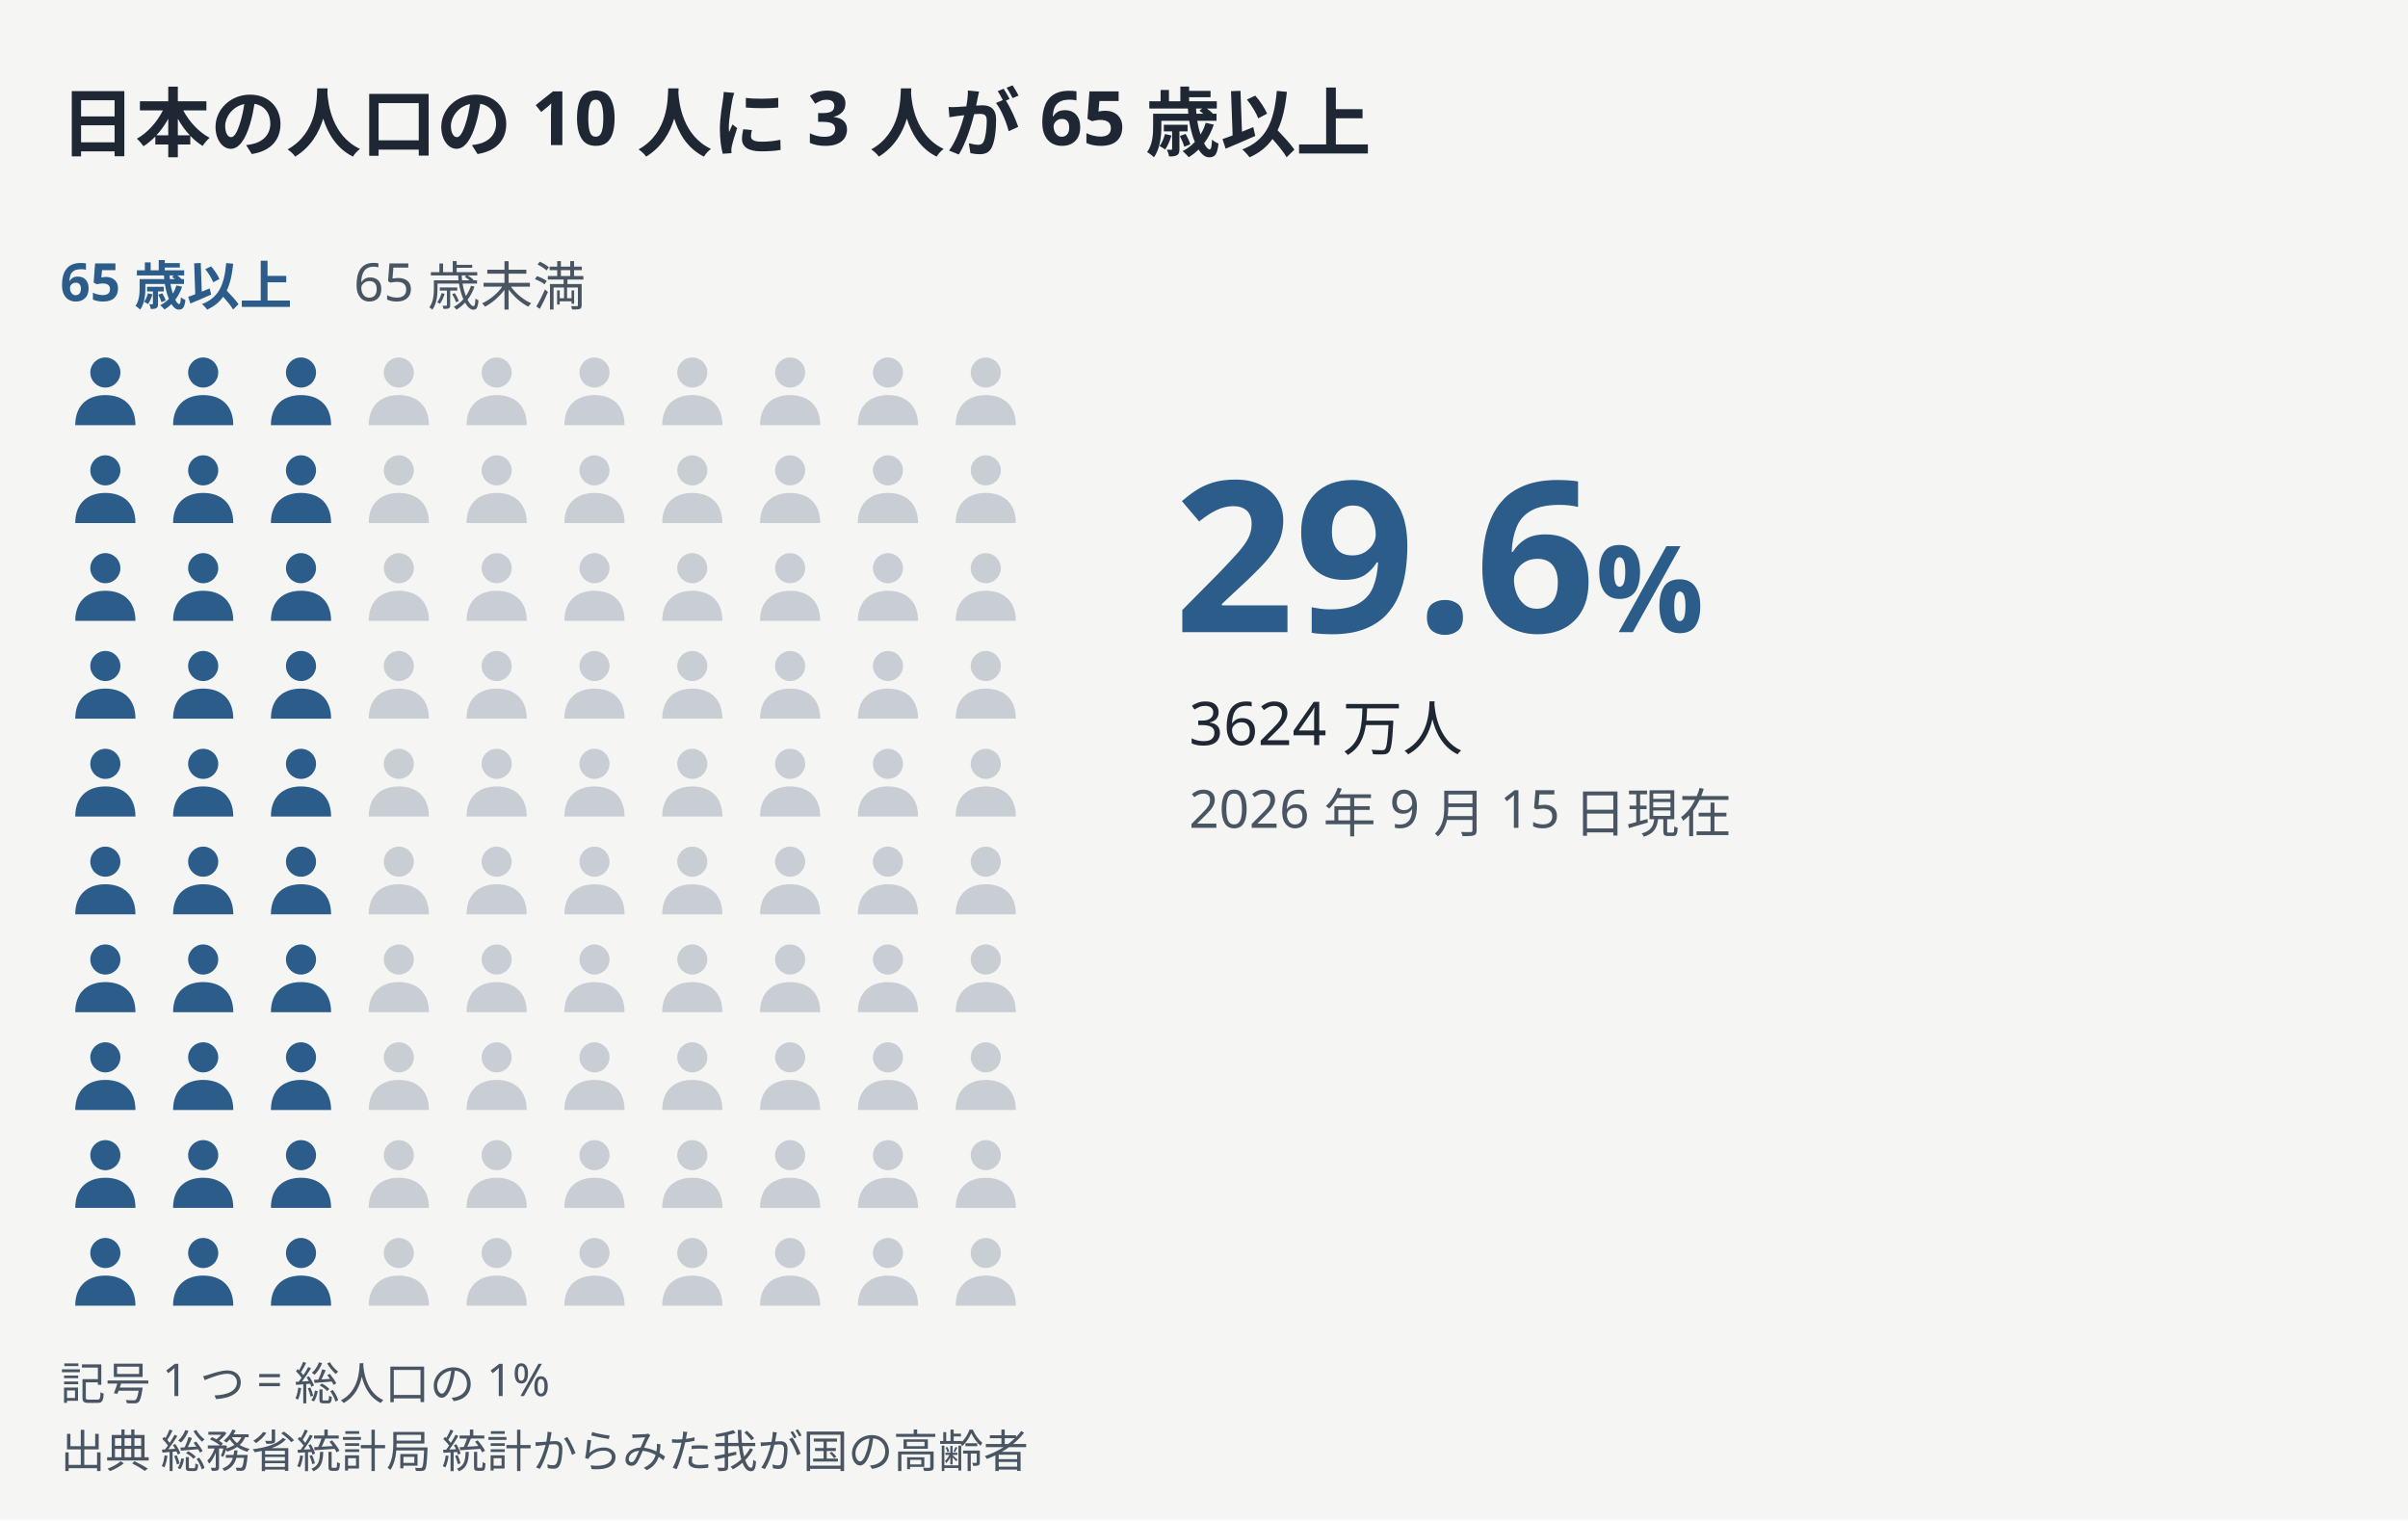
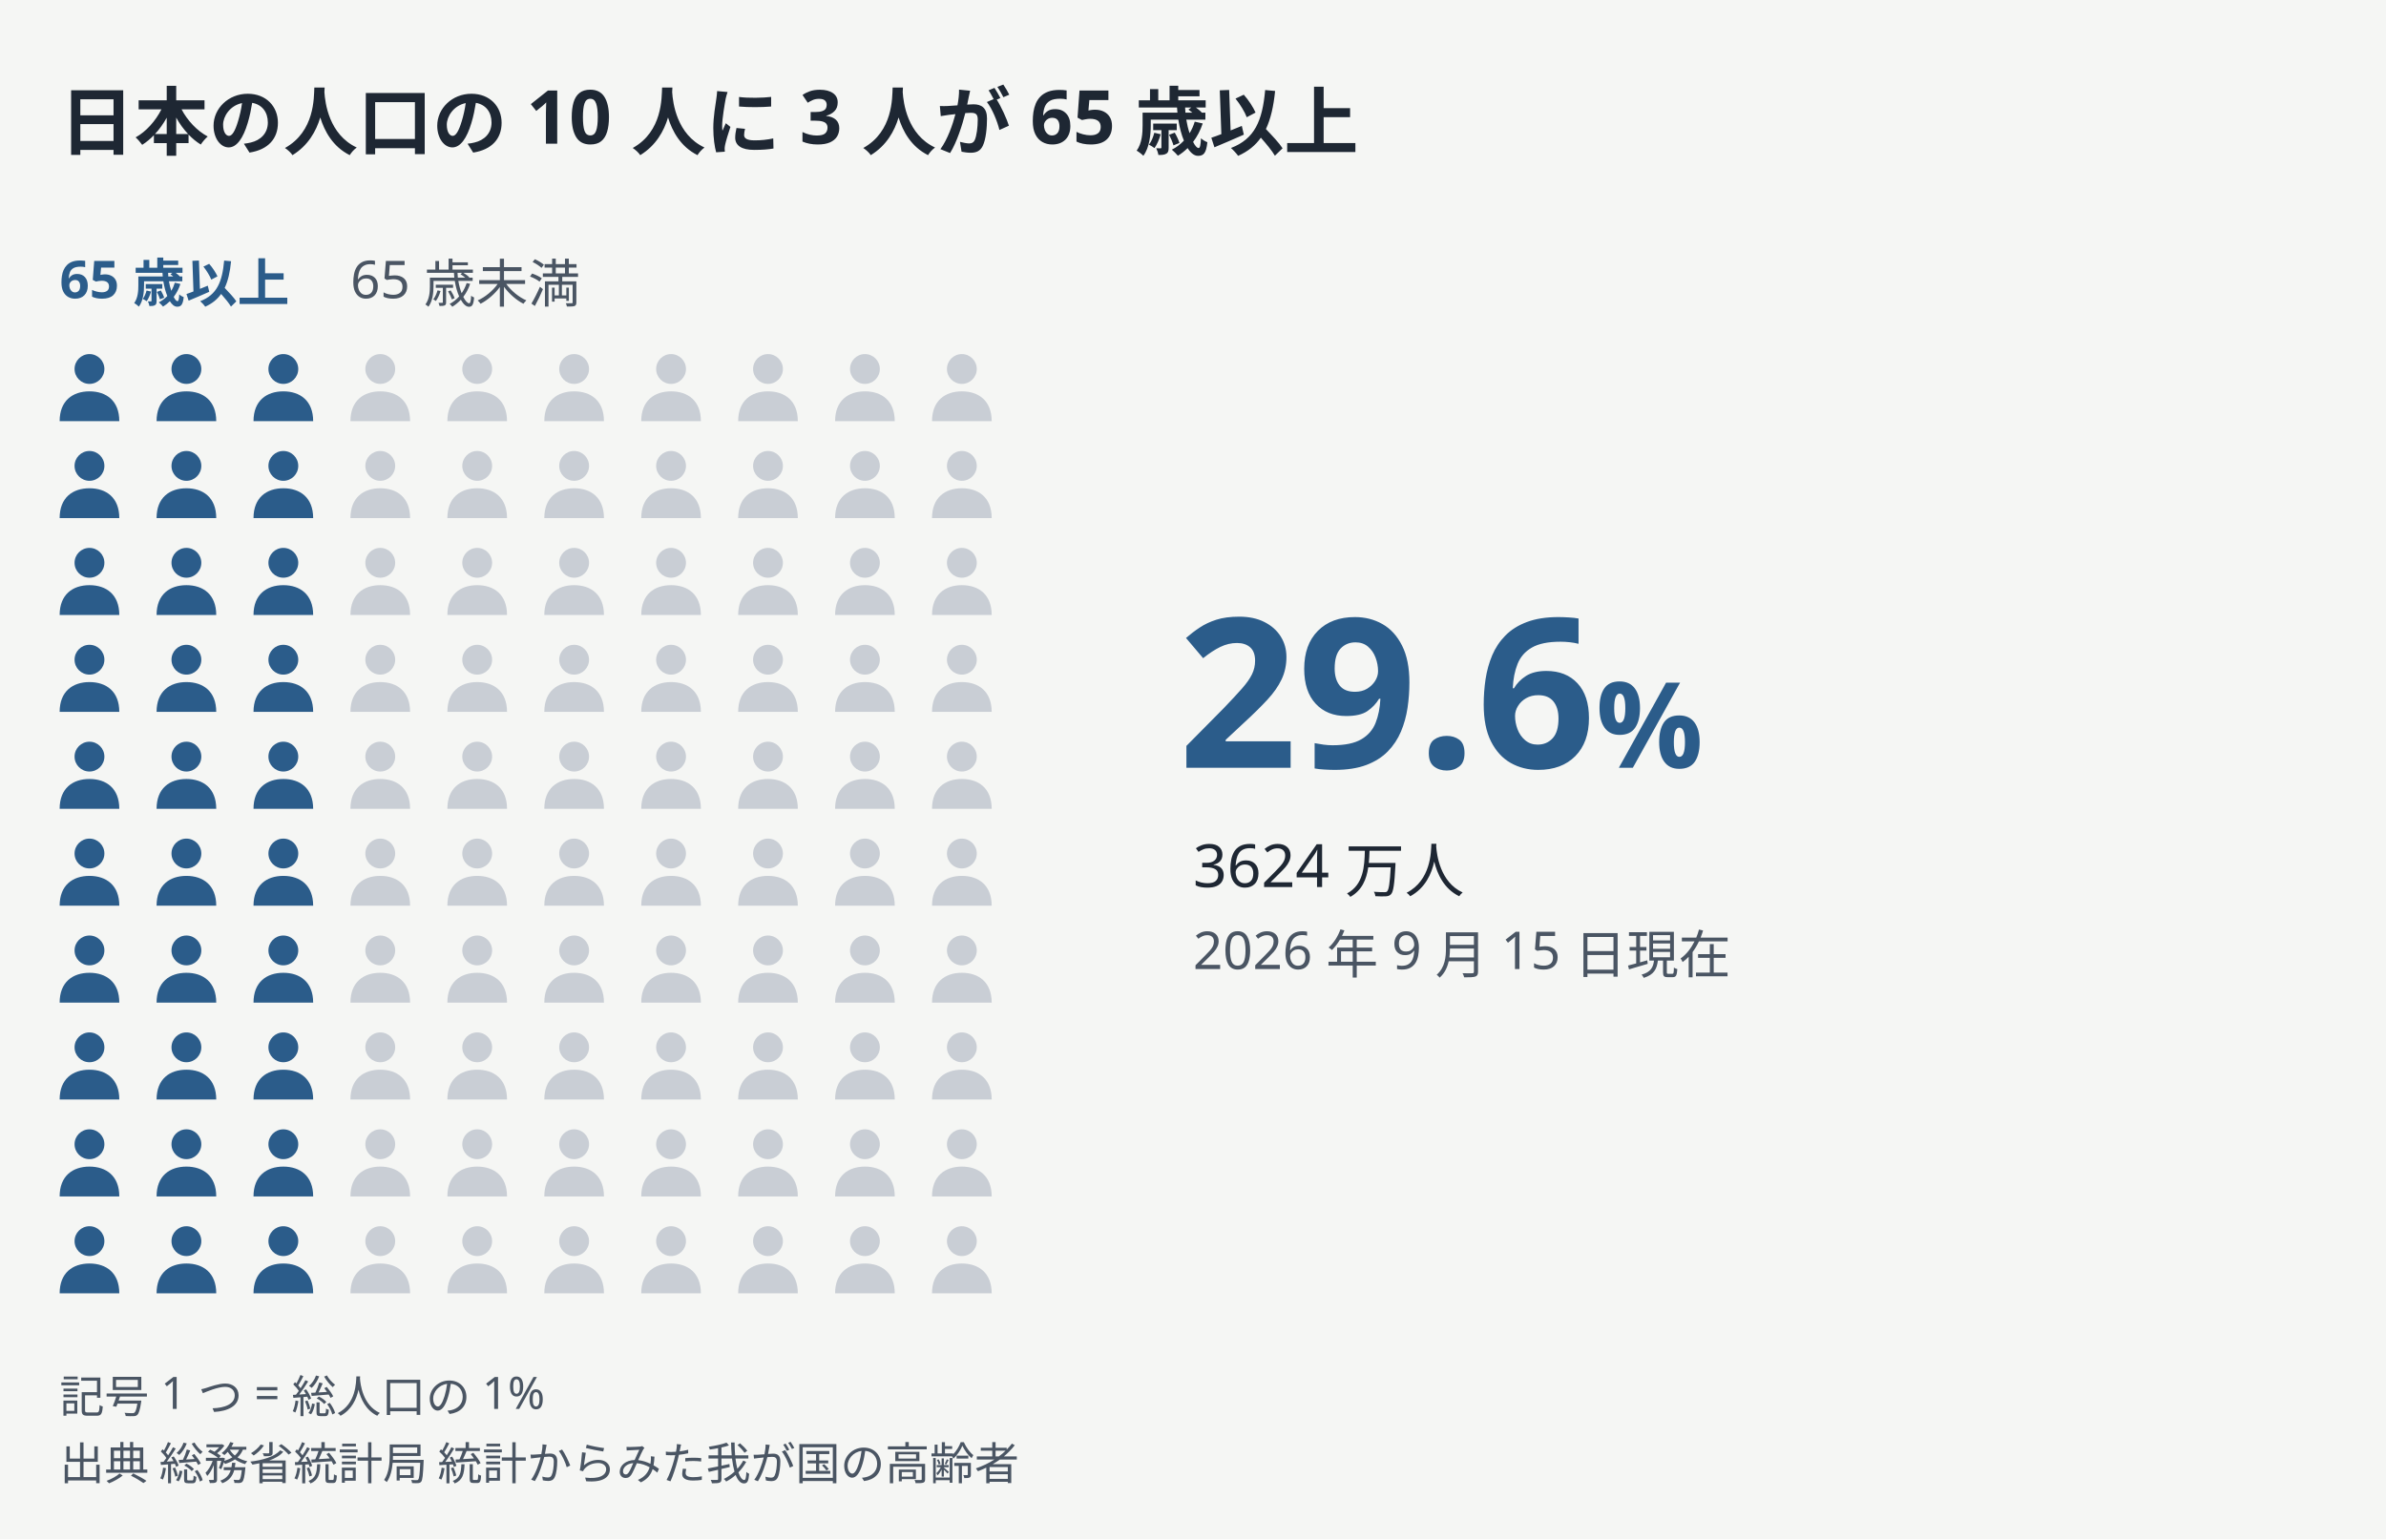
- <svg xmlns="http://www.w3.org/2000/svg" viewBox="0 0 640 404" width="640" height="404" font-family="'BIZ UDPGothic','Yu Gothic UI','Meiryo','Hiragino Sans','Noto Sans JP',sans-serif">
-   <rect x="0" y="0" width="640" height="404" fill="#f5f6f4" />
+ <svg xmlns="http://www.w3.org/2000/svg" viewBox="0 0 640 413" width="640" height="413" font-family="'BIZ UDPGothic','Yu Gothic UI','Meiryo','Hiragino Sans','Noto Sans JP',sans-serif">
+   <rect x="0" y="0" width="640" height="413" fill="#f5f6f4" />
  <defs>
    <symbol id="person" viewBox="0 0 24 24">
      <circle cx="12" cy="7" r="4" fill="currentColor" />
      <path d="M4,21 C4,15.5 7.5,13 12,13 C16.5,13 20,15.5 20,21 Z" fill="currentColor" />
    </symbol>
  </defs>
  <style>
    .title { font-size: 20px; font-weight: 700; fill: #1e2733; }
    .h { font-size: 16px; font-weight: 700; fill: #1e2733; }
    .t { font-size: 16px; fill: #1e2733; }
    .s { font-size: 14px; fill: #4a5563; }
+     .hp { font-size: 16px; font-weight: 700; fill: #2b5c8a; }
    .p { font-size: 14px; font-weight: 700; fill: #2b5c8a; }
    .o { font-size: 14px; font-weight: 700; fill: #9a4a14; }
    .src { font-size: 12px; fill: #4a5563; }
  </style>
  <text x="16" y="40" class="title">日本の人口の 10 人に 3 人が 65 歳以上</text>
-   <use href="#person" x="16" y="92" width="24" height="24" color="#2b5c8a" />
-   <use href="#person" x="16" y="118" width="24" height="24" color="#2b5c8a" />
-   <use href="#person" x="16" y="144" width="24" height="24" color="#2b5c8a" />
-   <use href="#person" x="16" y="170" width="24" height="24" color="#2b5c8a" />
-   <use href="#person" x="16" y="196" width="24" height="24" color="#2b5c8a" />
-   <use href="#person" x="16" y="222" width="24" height="24" color="#2b5c8a" />
-   <use href="#person" x="16" y="248" width="24" height="24" color="#2b5c8a" />
-   <use href="#person" x="16" y="274" width="24" height="24" color="#2b5c8a" />
-   <use href="#person" x="16" y="300" width="24" height="24" color="#2b5c8a" />
-   <use href="#person" x="16" y="326" width="24" height="24" color="#2b5c8a" />
-   <use href="#person" x="42" y="92" width="24" height="24" color="#2b5c8a" />
-   <use href="#person" x="42" y="118" width="24" height="24" color="#2b5c8a" />
-   <use href="#person" x="42" y="144" width="24" height="24" color="#2b5c8a" />
-   <use href="#person" x="42" y="170" width="24" height="24" color="#2b5c8a" />
-   <use href="#person" x="42" y="196" width="24" height="24" color="#2b5c8a" />
-   <use href="#person" x="42" y="222" width="24" height="24" color="#2b5c8a" />
-   <use href="#person" x="42" y="248" width="24" height="24" color="#2b5c8a" />
-   <use href="#person" x="42" y="274" width="24" height="24" color="#2b5c8a" />
-   <use href="#person" x="42" y="300" width="24" height="24" color="#2b5c8a" />
-   <use href="#person" x="42" y="326" width="24" height="24" color="#2b5c8a" />
-   <use href="#person" x="68" y="92" width="24" height="24" color="#2b5c8a" />
-   <use href="#person" x="68" y="118" width="24" height="24" color="#2b5c8a" />
-   <use href="#person" x="68" y="144" width="24" height="24" color="#2b5c8a" />
-   <use href="#person" x="68" y="170" width="24" height="24" color="#2b5c8a" />
-   <use href="#person" x="68" y="196" width="24" height="24" color="#2b5c8a" />
-   <use href="#person" x="68" y="222" width="24" height="24" color="#2b5c8a" />
-   <use href="#person" x="68" y="248" width="24" height="24" color="#2b5c8a" />
-   <use href="#person" x="68" y="274" width="24" height="24" color="#2b5c8a" />
-   <use href="#person" x="68" y="300" width="24" height="24" color="#2b5c8a" />
-   <use href="#person" x="68" y="326" width="24" height="24" color="#2b5c8a" />
-   <use href="#person" x="94" y="92" width="24" height="24" color="#c9ced5" />
-   <use href="#person" x="94" y="118" width="24" height="24" color="#c9ced5" />
-   <use href="#person" x="94" y="144" width="24" height="24" color="#c9ced5" />
-   <use href="#person" x="94" y="170" width="24" height="24" color="#c9ced5" />
-   <use href="#person" x="94" y="196" width="24" height="24" color="#c9ced5" />
-   <use href="#person" x="94" y="222" width="24" height="24" color="#c9ced5" />
-   <use href="#person" x="94" y="248" width="24" height="24" color="#c9ced5" />
-   <use href="#person" x="94" y="274" width="24" height="24" color="#c9ced5" />
-   <use href="#person" x="94" y="300" width="24" height="24" color="#c9ced5" />
-   <use href="#person" x="94" y="326" width="24" height="24" color="#c9ced5" />
-   <use href="#person" x="120" y="92" width="24" height="24" color="#c9ced5" />
-   <use href="#person" x="120" y="118" width="24" height="24" color="#c9ced5" />
-   <use href="#person" x="120" y="144" width="24" height="24" color="#c9ced5" />
-   <use href="#person" x="120" y="170" width="24" height="24" color="#c9ced5" />
-   <use href="#person" x="120" y="196" width="24" height="24" color="#c9ced5" />
-   <use href="#person" x="120" y="222" width="24" height="24" color="#c9ced5" />
-   <use href="#person" x="120" y="248" width="24" height="24" color="#c9ced5" />
-   <use href="#person" x="120" y="274" width="24" height="24" color="#c9ced5" />
-   <use href="#person" x="120" y="300" width="24" height="24" color="#c9ced5" />
-   <use href="#person" x="120" y="326" width="24" height="24" color="#c9ced5" />
-   <use href="#person" x="146" y="92" width="24" height="24" color="#c9ced5" />
-   <use href="#person" x="146" y="118" width="24" height="24" color="#c9ced5" />
-   <use href="#person" x="146" y="144" width="24" height="24" color="#c9ced5" />
-   <use href="#person" x="146" y="170" width="24" height="24" color="#c9ced5" />
-   <use href="#person" x="146" y="196" width="24" height="24" color="#c9ced5" />
-   <use href="#person" x="146" y="222" width="24" height="24" color="#c9ced5" />
-   <use href="#person" x="146" y="248" width="24" height="24" color="#c9ced5" />
-   <use href="#person" x="146" y="274" width="24" height="24" color="#c9ced5" />
-   <use href="#person" x="146" y="300" width="24" height="24" color="#c9ced5" />
-   <use href="#person" x="146" y="326" width="24" height="24" color="#c9ced5" />
-   <use href="#person" x="172" y="92" width="24" height="24" color="#c9ced5" />
-   <use href="#person" x="172" y="118" width="24" height="24" color="#c9ced5" />
-   <use href="#person" x="172" y="144" width="24" height="24" color="#c9ced5" />
-   <use href="#person" x="172" y="170" width="24" height="24" color="#c9ced5" />
-   <use href="#person" x="172" y="196" width="24" height="24" color="#c9ced5" />
-   <use href="#person" x="172" y="222" width="24" height="24" color="#c9ced5" />
-   <use href="#person" x="172" y="248" width="24" height="24" color="#c9ced5" />
-   <use href="#person" x="172" y="274" width="24" height="24" color="#c9ced5" />
-   <use href="#person" x="172" y="300" width="24" height="24" color="#c9ced5" />
-   <use href="#person" x="172" y="326" width="24" height="24" color="#c9ced5" />
-   <use href="#person" x="198" y="92" width="24" height="24" color="#c9ced5" />
-   <use href="#person" x="198" y="118" width="24" height="24" color="#c9ced5" />
-   <use href="#person" x="198" y="144" width="24" height="24" color="#c9ced5" />
-   <use href="#person" x="198" y="170" width="24" height="24" color="#c9ced5" />
-   <use href="#person" x="198" y="196" width="24" height="24" color="#c9ced5" />
-   <use href="#person" x="198" y="222" width="24" height="24" color="#c9ced5" />
-   <use href="#person" x="198" y="248" width="24" height="24" color="#c9ced5" />
-   <use href="#person" x="198" y="274" width="24" height="24" color="#c9ced5" />
-   <use href="#person" x="198" y="300" width="24" height="24" color="#c9ced5" />
-   <use href="#person" x="198" y="326" width="24" height="24" color="#c9ced5" />
-   <use href="#person" x="224" y="92" width="24" height="24" color="#c9ced5" />
-   <use href="#person" x="224" y="118" width="24" height="24" color="#c9ced5" />
-   <use href="#person" x="224" y="144" width="24" height="24" color="#c9ced5" />
-   <use href="#person" x="224" y="170" width="24" height="24" color="#c9ced5" />
-   <use href="#person" x="224" y="196" width="24" height="24" color="#c9ced5" />
-   <use href="#person" x="224" y="222" width="24" height="24" color="#c9ced5" />
-   <use href="#person" x="224" y="248" width="24" height="24" color="#c9ced5" />
-   <use href="#person" x="224" y="274" width="24" height="24" color="#c9ced5" />
-   <use href="#person" x="224" y="300" width="24" height="24" color="#c9ced5" />
-   <use href="#person" x="224" y="326" width="24" height="24" color="#c9ced5" />
-   <use href="#person" x="250" y="92" width="24" height="24" color="#c9ced5" />
-   <use href="#person" x="250" y="118" width="24" height="24" color="#c9ced5" />
-   <use href="#person" x="250" y="144" width="24" height="24" color="#c9ced5" />
-   <use href="#person" x="250" y="170" width="24" height="24" color="#c9ced5" />
-   <use href="#person" x="250" y="196" width="24" height="24" color="#c9ced5" />
-   <use href="#person" x="250" y="222" width="24" height="24" color="#c9ced5" />
-   <use href="#person" x="250" y="248" width="24" height="24" color="#c9ced5" />
-   <use href="#person" x="250" y="274" width="24" height="24" color="#c9ced5" />
-   <use href="#person" x="250" y="300" width="24" height="24" color="#c9ced5" />
-   <use href="#person" x="250" y="326" width="24" height="24" color="#c9ced5" />
+   <use href="#person" x="12" y="92" width="24" height="24" color="#2b5c8a" />
+   <use href="#person" x="12" y="118" width="24" height="24" color="#2b5c8a" />
+   <use href="#person" x="12" y="144" width="24" height="24" color="#2b5c8a" />
+   <use href="#person" x="12" y="170" width="24" height="24" color="#2b5c8a" />
+   <use href="#person" x="12" y="196" width="24" height="24" color="#2b5c8a" />
+   <use href="#person" x="12" y="222" width="24" height="24" color="#2b5c8a" />
+   <use href="#person" x="12" y="248" width="24" height="24" color="#2b5c8a" />
+   <use href="#person" x="12" y="274" width="24" height="24" color="#2b5c8a" />
+   <use href="#person" x="12" y="300" width="24" height="24" color="#2b5c8a" />
+   <use href="#person" x="12" y="326" width="24" height="24" color="#2b5c8a" />
+   <use href="#person" x="38" y="92" width="24" height="24" color="#2b5c8a" />
+   <use href="#person" x="38" y="118" width="24" height="24" color="#2b5c8a" />
+   <use href="#person" x="38" y="144" width="24" height="24" color="#2b5c8a" />
+   <use href="#person" x="38" y="170" width="24" height="24" color="#2b5c8a" />
+   <use href="#person" x="38" y="196" width="24" height="24" color="#2b5c8a" />
+   <use href="#person" x="38" y="222" width="24" height="24" color="#2b5c8a" />
+   <use href="#person" x="38" y="248" width="24" height="24" color="#2b5c8a" />
+   <use href="#person" x="38" y="274" width="24" height="24" color="#2b5c8a" />
+   <use href="#person" x="38" y="300" width="24" height="24" color="#2b5c8a" />
+   <use href="#person" x="38" y="326" width="24" height="24" color="#2b5c8a" />
+   <use href="#person" x="64" y="92" width="24" height="24" color="#2b5c8a" />
+   <use href="#person" x="64" y="118" width="24" height="24" color="#2b5c8a" />
+   <use href="#person" x="64" y="144" width="24" height="24" color="#2b5c8a" />
+   <use href="#person" x="64" y="170" width="24" height="24" color="#2b5c8a" />
+   <use href="#person" x="64" y="196" width="24" height="24" color="#2b5c8a" />
+   <use href="#person" x="64" y="222" width="24" height="24" color="#2b5c8a" />
+   <use href="#person" x="64" y="248" width="24" height="24" color="#2b5c8a" />
+   <use href="#person" x="64" y="274" width="24" height="24" color="#2b5c8a" />
+   <use href="#person" x="64" y="300" width="24" height="24" color="#2b5c8a" />
+   <use href="#person" x="64" y="326" width="24" height="24" color="#2b5c8a" />
+   <use href="#person" x="90" y="92" width="24" height="24" color="#c9ced5" />
+   <use href="#person" x="90" y="118" width="24" height="24" color="#c9ced5" />
+   <use href="#person" x="90" y="144" width="24" height="24" color="#c9ced5" />
+   <use href="#person" x="90" y="170" width="24" height="24" color="#c9ced5" />
+   <use href="#person" x="90" y="196" width="24" height="24" color="#c9ced5" />
+   <use href="#person" x="90" y="222" width="24" height="24" color="#c9ced5" />
+   <use href="#person" x="90" y="248" width="24" height="24" color="#c9ced5" />
+   <use href="#person" x="90" y="274" width="24" height="24" color="#c9ced5" />
+   <use href="#person" x="90" y="300" width="24" height="24" color="#c9ced5" />
+   <use href="#person" x="90" y="326" width="24" height="24" color="#c9ced5" />
+   <use href="#person" x="116" y="92" width="24" height="24" color="#c9ced5" />
+   <use href="#person" x="116" y="118" width="24" height="24" color="#c9ced5" />
+   <use href="#person" x="116" y="144" width="24" height="24" color="#c9ced5" />
+   <use href="#person" x="116" y="170" width="24" height="24" color="#c9ced5" />
+   <use href="#person" x="116" y="196" width="24" height="24" color="#c9ced5" />
+   <use href="#person" x="116" y="222" width="24" height="24" color="#c9ced5" />
+   <use href="#person" x="116" y="248" width="24" height="24" color="#c9ced5" />
+   <use href="#person" x="116" y="274" width="24" height="24" color="#c9ced5" />
+   <use href="#person" x="116" y="300" width="24" height="24" color="#c9ced5" />
+   <use href="#person" x="116" y="326" width="24" height="24" color="#c9ced5" />
+   <use href="#person" x="142" y="92" width="24" height="24" color="#c9ced5" />
+   <use href="#person" x="142" y="118" width="24" height="24" color="#c9ced5" />
+   <use href="#person" x="142" y="144" width="24" height="24" color="#c9ced5" />
+   <use href="#person" x="142" y="170" width="24" height="24" color="#c9ced5" />
+   <use href="#person" x="142" y="196" width="24" height="24" color="#c9ced5" />
+   <use href="#person" x="142" y="222" width="24" height="24" color="#c9ced5" />
+   <use href="#person" x="142" y="248" width="24" height="24" color="#c9ced5" />
+   <use href="#person" x="142" y="274" width="24" height="24" color="#c9ced5" />
+   <use href="#person" x="142" y="300" width="24" height="24" color="#c9ced5" />
+   <use href="#person" x="142" y="326" width="24" height="24" color="#c9ced5" />
+   <use href="#person" x="168" y="92" width="24" height="24" color="#c9ced5" />
+   <use href="#person" x="168" y="118" width="24" height="24" color="#c9ced5" />
+   <use href="#person" x="168" y="144" width="24" height="24" color="#c9ced5" />
+   <use href="#person" x="168" y="170" width="24" height="24" color="#c9ced5" />
+   <use href="#person" x="168" y="196" width="24" height="24" color="#c9ced5" />
+   <use href="#person" x="168" y="222" width="24" height="24" color="#c9ced5" />
+   <use href="#person" x="168" y="248" width="24" height="24" color="#c9ced5" />
+   <use href="#person" x="168" y="274" width="24" height="24" color="#c9ced5" />
+   <use href="#person" x="168" y="300" width="24" height="24" color="#c9ced5" />
+   <use href="#person" x="168" y="326" width="24" height="24" color="#c9ced5" />
+   <use href="#person" x="194" y="92" width="24" height="24" color="#c9ced5" />
+   <use href="#person" x="194" y="118" width="24" height="24" color="#c9ced5" />
+   <use href="#person" x="194" y="144" width="24" height="24" color="#c9ced5" />
+   <use href="#person" x="194" y="170" width="24" height="24" color="#c9ced5" />
+   <use href="#person" x="194" y="196" width="24" height="24" color="#c9ced5" />
+   <use href="#person" x="194" y="222" width="24" height="24" color="#c9ced5" />
+   <use href="#person" x="194" y="248" width="24" height="24" color="#c9ced5" />
+   <use href="#person" x="194" y="274" width="24" height="24" color="#c9ced5" />
+   <use href="#person" x="194" y="300" width="24" height="24" color="#c9ced5" />
+   <use href="#person" x="194" y="326" width="24" height="24" color="#c9ced5" />
+   <use href="#person" x="220" y="92" width="24" height="24" color="#c9ced5" />
+   <use href="#person" x="220" y="118" width="24" height="24" color="#c9ced5" />
+   <use href="#person" x="220" y="144" width="24" height="24" color="#c9ced5" />
+   <use href="#person" x="220" y="170" width="24" height="24" color="#c9ced5" />
+   <use href="#person" x="220" y="196" width="24" height="24" color="#c9ced5" />
+   <use href="#person" x="220" y="222" width="24" height="24" color="#c9ced5" />
+   <use href="#person" x="220" y="248" width="24" height="24" color="#c9ced5" />
+   <use href="#person" x="220" y="274" width="24" height="24" color="#c9ced5" />
+   <use href="#person" x="220" y="300" width="24" height="24" color="#c9ced5" />
+   <use href="#person" x="220" y="326" width="24" height="24" color="#c9ced5" />
+   <use href="#person" x="246" y="92" width="24" height="24" color="#c9ced5" />
+   <use href="#person" x="246" y="118" width="24" height="24" color="#c9ced5" />
+   <use href="#person" x="246" y="144" width="24" height="24" color="#c9ced5" />
+   <use href="#person" x="246" y="170" width="24" height="24" color="#c9ced5" />
+   <use href="#person" x="246" y="196" width="24" height="24" color="#c9ced5" />
+   <use href="#person" x="246" y="222" width="24" height="24" color="#c9ced5" />
+   <use href="#person" x="246" y="248" width="24" height="24" color="#c9ced5" />
+   <use href="#person" x="246" y="274" width="24" height="24" color="#c9ced5" />
+   <use href="#person" x="246" y="300" width="24" height="24" color="#c9ced5" />
+   <use href="#person" x="246" y="326" width="24" height="24" color="#c9ced5" />
  <text x="16" y="80" class="p">65 歳以上</text>
  <text x="94" y="80" class="s">65 歳未満</text>
-   <text x="312" y="168" font-size="56" font-weight="700" fill="#2b5c8a">29.6<tspan font-size="32">%</tspan>
+   <text x="316" y="206" font-size="56" font-weight="700" fill="#2b5c8a">29.6<tspan font-size="32">%</tspan>
  </text>
-   <text x="316" y="198" class="t">3624 万人</text>
-   <text x="316" y="220" class="s">2026 年 9 月 15 日現在</text>
-   <text x="16" y="372" class="src">記号 1 つ = 総人口の 1%</text>
-   <text x="16" y="390" class="src">出典 総務省統計局 統計からみた我が国の高齢者</text>
+   <text x="320" y="238" class="t">3624 万人</text>
+   <text x="320" y="260" class="s">2026 年 9 月 15 日現在</text>
+   <text x="16" y="379" class="src">記号 1 つ = 総人口の 1%</text>
+   <text x="16" y="397" class="src">出典 総務省統計局 統計からみた我が国の高齢者</text>
</svg>
